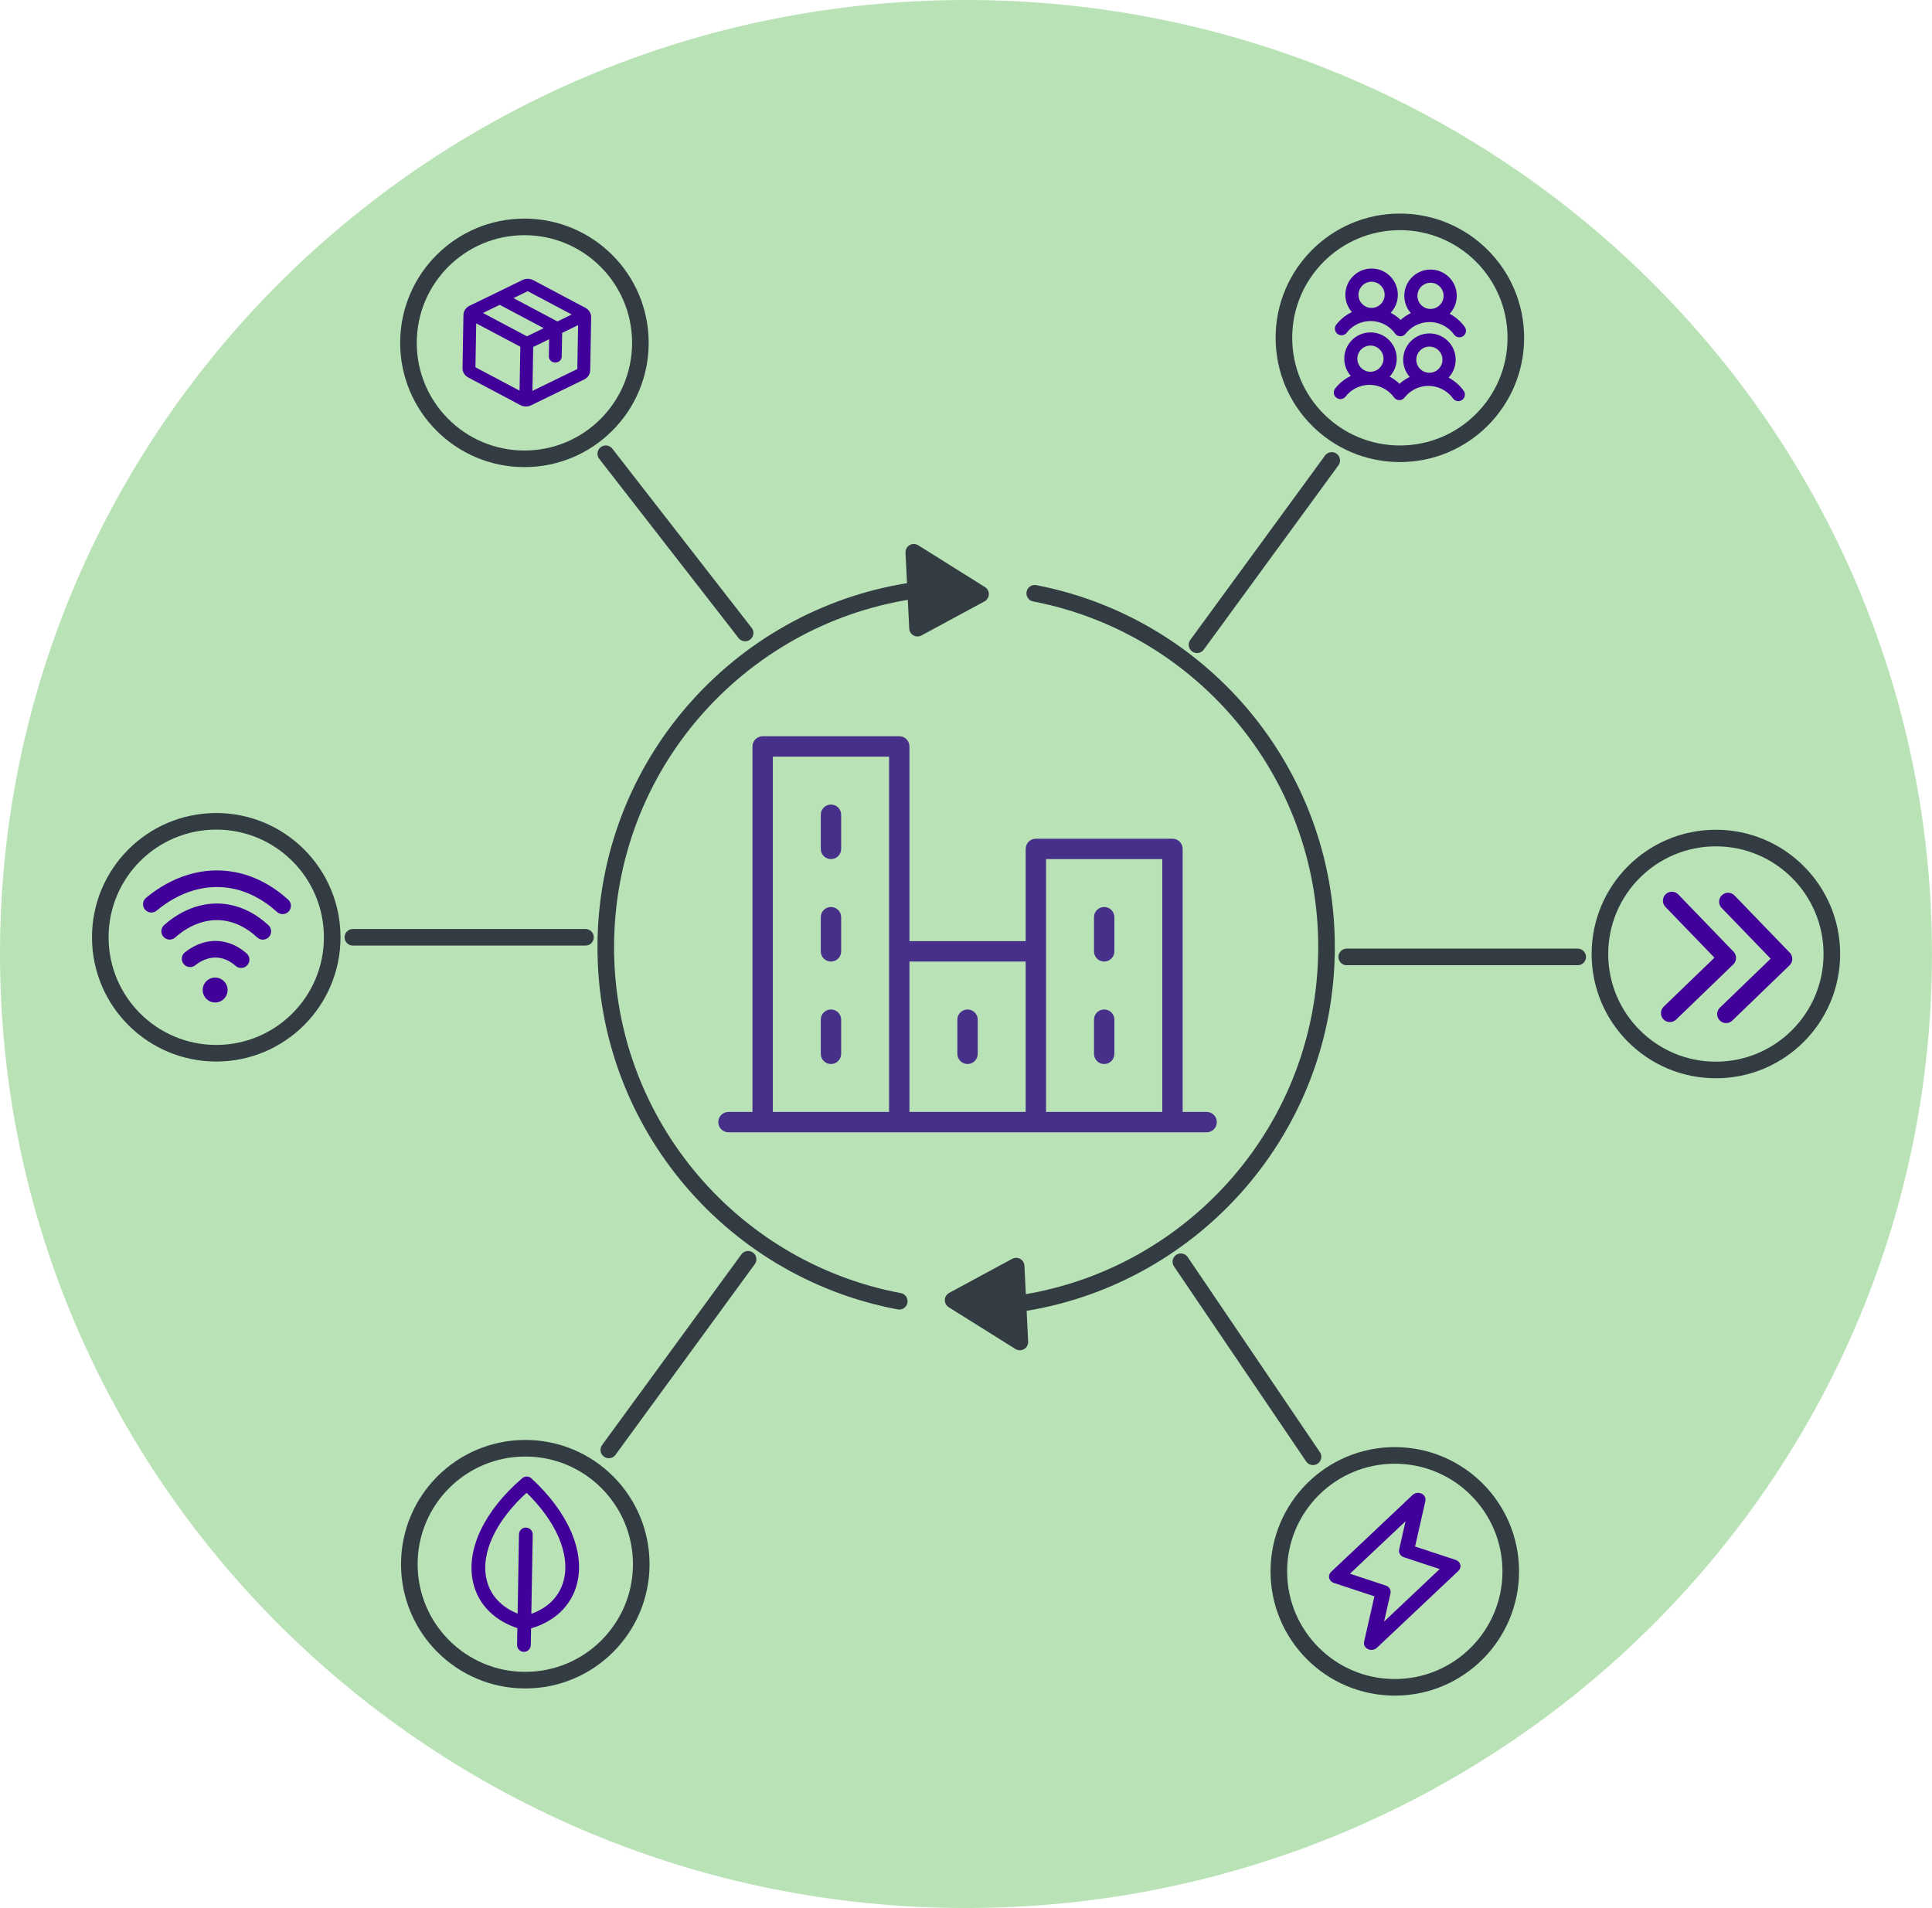
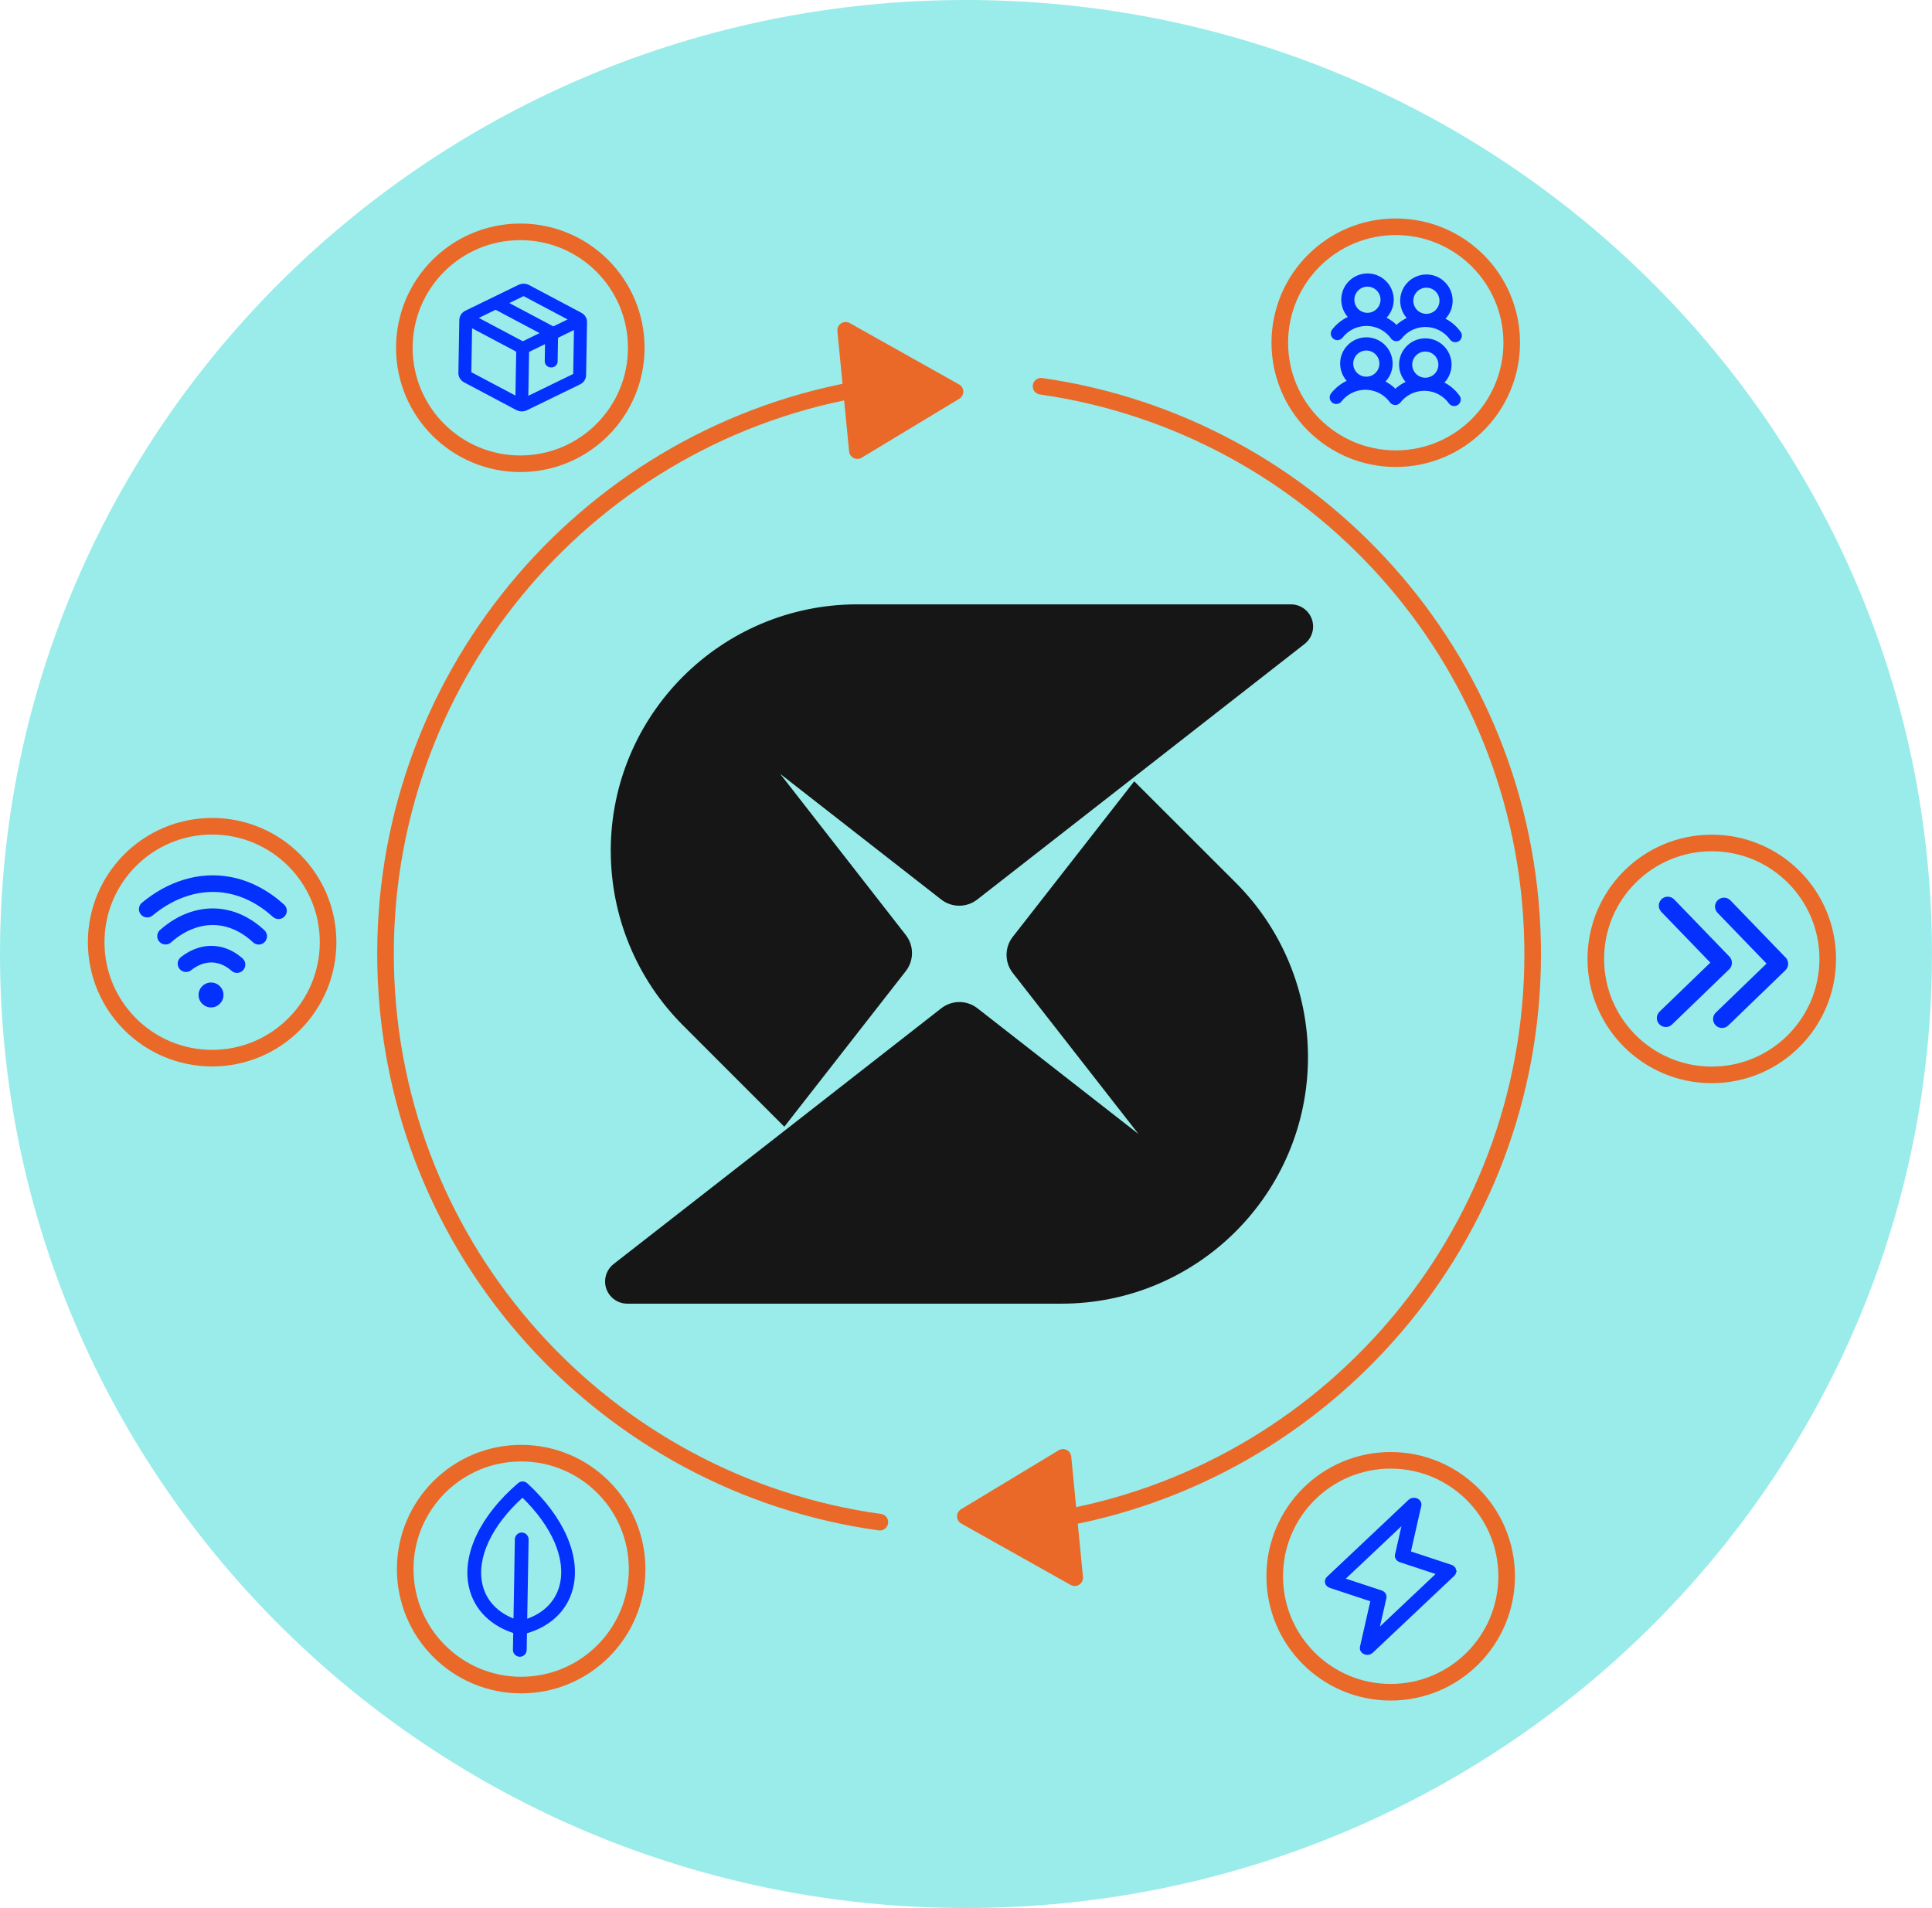
<svg xmlns="http://www.w3.org/2000/svg" id="Layer_2" data-name="Layer 2" viewBox="0 0 581.97 574.75">
  <defs>
    <style>
+       .cls-1 {
+         stroke-width: 2px;
+       }
+ 
      .cls-1, .cls-2, .cls-3 {
+         stroke: #0431fe;
+         stroke-miterlimit: 10;
+       }
+ 
+       .cls-1, .cls-4, .cls-3 {
+         fill: #0431fe;
+       }
+ 
+       .cls-2, .cls-5 {
        fill: none;
      }

-       .cls-1, .cls-2, .cls-3, .cls-4 {
+       .cls-2, .cls-5, .cls-6 {
        stroke-linecap: round;
        stroke-width: 5px;
      }

-       .cls-1, .cls-5, .cls-6 {
-         stroke: #410099;
+       .cls-7 {
+         fill: #99ecea;
      }

-       .cls-1, .cls-5, .cls-6, .cls-7, .cls-3 {
-         stroke-miterlimit: 10;
+       .cls-7, .cls-8, .cls-4 {
+         stroke-width: 0px;
      }

-       .cls-2, .cls-3, .cls-4 {
-         stroke: #333c42;
+       .cls-8 {
+         fill: #161616;
      }

-       .cls-2, .cls-4 {
+       .cls-5, .cls-6 {
+         stroke: #ea6928;
        stroke-linejoin: round;
      }

-       .cls-5 {
-         stroke-width: 2px;
-       }
- 
-       .cls-5, .cls-6, .cls-8 {
-         fill: #410099;
-       }
- 
-       .cls-8, .cls-9 {
-         stroke-width: 0px;
-       }
- 
-       .cls-7 {
-         fill: #47308a;
-         stroke: #47308a;
-       }
- 
-       .cls-9 {
-         fill: #b9e3b6;
-       }
- 
-       .cls-4 {
-         fill: #333c42;
+       .cls-6 {
+         fill: #ea6928;
      }
    </style>
  </defs>
  <g id="Layer_1-2" data-name="Layer 1">
-     <ellipse class="cls-9" cx="290.98" cy="287.38" rx="290.98" ry="287.38" />
+     <ellipse class="cls-7" cx="290.98" cy="287.38" rx="290.98" ry="287.38" />
    <g>
-       <path class="cls-2" d="M270.88,391.98c-51.45-9.65-89.76-55.47-88.37-109.48,1.39-54.01,42.01-97.79,93.9-104.78" />
-       <path class="cls-4" d="M275.26,166.37c.37,7.62.75,15.23,1.12,22.85,6.33-3.42,12.66-6.84,18.99-10.26-6.7-4.2-13.41-8.4-20.11-12.59Z" />
+       <g>
+         <path class="cls-5" d="M265.04,458.53c-82.54-11.41-146.95-81.32-148.87-167.3-1.92-85.98,59.31-158.69,141.26-173.77" />
+         <path class="cls-6" d="M254.73,99.5c1.18,12.08,2.35,24.16,3.53,36.24,9.8-5.92,19.61-11.84,29.41-17.76-10.98-6.16-21.96-12.32-32.94-18.48Z" />
+       </g>
+       <g>
+         <path class="cls-5" d="M313.59,116.35c82.15,11.75,146.14,81.48,148.05,167.18,1.91,85.7-58.91,158.21-140.45,173.61" />
+         <path class="cls-6" d="M323.73,475.25c-1.18-12.08-2.35-24.16-3.53-36.24-9.8,5.92-19.61,11.84-29.41,17.76,10.98,6.16,21.96,12.32,32.94,18.48Z" />
+       </g>
    </g>
+     <circle class="cls-5" cx="156.73" cy="104.77" r="34.93" />
+     <circle class="cls-5" cx="420.44" cy="103.24" r="34.93" />
+     <circle class="cls-5" cx="515.63" cy="288.86" r="34.93" />
+     <circle class="cls-5" cx="418.91" cy="474.83" r="34.93" />
+     <circle class="cls-5" cx="156.99" cy="472.67" r="34.93" />
+     <circle class="cls-5" cx="63.9" cy="283.82" r="34.93" />
+     <path class="cls-3" d="M174.87,94.65l-15.71-8.33c-.85-.46-1.9-.47-2.77-.05l-15.99,7.78c-.93.45-1.52,1.34-1.54,2.32l-.28,16c-.01.98.54,1.88,1.46,2.37l15.71,8.33c.85.46,1.9.47,2.77.05l15.99-7.78c.93-.45,1.52-1.34,1.54-2.32l.28-16c.02-.98-.54-1.89-1.46-2.37ZM157.74,88.64l14.34,7.61-5.41,2.63-14.34-7.61,5.41-2.63ZM157.48,103.36l-14.34-7.61,6.16-3,14.34,7.61-6.16,3ZM141.72,98.06l14.28,7.57-.25,14.35-14.28-7.57.25-14.36ZM173.17,112.96h0l-14.54,7.07.25-14.34,5.81-2.83-.1,5.97c-.01.74.62,1.35,1.42,1.36s1.45-.57,1.46-1.31l.13-7.44,5.81-2.83-.25,14.35h0Z" />
+     <path class="cls-3" d="M401.94,101.66c.65.5,1.58.39,2.08-.26h0c3.26-4.19,9.31-4.95,13.5-1.69.72.56,1.36,1.22,1.89,1.96.48.66,1.4.81,2.07.33.11-.08.21-.18.3-.29h0c3.26-4.19,9.31-4.95,13.5-1.69.72.56,1.36,1.22,1.89,1.96.48.66,1.41.81,2.07.33s.81-1.41.33-2.07c-1.28-1.78-3-3.19-5-4.1,3.07-2.7,3.36-7.38.66-10.45-2.7-3.07-7.38-3.36-10.45-.66-3.07,2.7-3.36,7.38-.66,10.45.15.17.3.33.47.48-1.46.6-2.8,1.48-3.93,2.58-1.1-1.14-2.4-2.06-3.84-2.71,3.07-2.7,3.36-7.38.66-10.45-2.7-3.07-7.38-3.36-10.45-.66-3.07,2.7-3.36,7.38-.66,10.45.15.17.3.33.47.48-2.03.83-3.81,2.19-5.16,3.92-.5.65-.39,1.58.26,2.08h0ZM429.75,86.16c2.45.04,4.41,2.07,4.36,4.52-.04,2.45-2.07,4.4-4.52,4.36s-4.41-2.07-4.36-4.52,2.07-4.4,4.52-4.36ZM411.99,85.85c2.45.04,4.41,2.07,4.36,4.52s-2.07,4.4-4.52,4.36-4.41-2.07-4.36-4.52,2.07-4.4,4.52-4.36ZM434.24,115.38c3.07-2.7,3.36-7.38.66-10.45-2.7-3.07-7.38-3.36-10.45-.66-3.07,2.7-3.36,7.38-.66,10.45.15.17.3.33.47.48-1.46.6-2.8,1.48-3.93,2.58-1.1-1.14-2.4-2.06-3.84-2.71,3.07-2.7,3.36-7.38.66-10.45-2.7-3.07-7.38-3.36-10.45-.66-3.07,2.7-3.36,7.38-.66,10.45.15.17.3.33.47.48-2.03.83-3.81,2.19-5.16,3.92-.5.65-.39,1.58.26,2.08.65.5,1.58.39,2.08-.26,3.26-4.19,9.31-4.95,13.5-1.69.72.56,1.36,1.22,1.89,1.96.48.66,1.4.81,2.07.33.11-.08.21-.18.3-.29h0c3.26-4.19,9.31-4.95,13.5-1.69.72.56,1.36,1.22,1.89,1.96.48.66,1.41.81,2.07.33s.81-1.41.33-2.07c-1.28-1.78-3-3.19-5-4.1ZM411.65,105.09c2.45.04,4.41,2.07,4.36,4.52s-2.07,4.4-4.52,4.36-4.41-2.07-4.36-4.52,2.07-4.4,4.52-4.36ZM429.42,105.4c2.45.04,4.41,2.07,4.36,4.52-.04,2.45-2.07,4.4-4.52,4.36s-4.41-2.07-4.36-4.52,2.07-4.4,4.52-4.36Z" />
+     <path class="cls-1" d="M520.19,291.26l-17.23,16.64c-.67.65-1.75.63-2.4-.04s-.63-1.75.04-2.4l16.01-15.46-15.46-16.01c-.65-.67-.63-1.75.04-2.4s1.75-.63,2.4.04l16.64,17.23c.65.67.63,1.74-.04,2.39h0ZM537.17,289.15l-16.64-17.23c-.65-.67-1.72-.69-2.4-.04s-.69,1.72-.04,2.4h0l15.46,16.01-16.01,15.46c-.67.65-.69,1.72-.04,2.4s1.72.69,2.4.04l17.23-16.64c.67-.65.69-1.72.04-2.39,0,0,0,0,0,0Z" />
+     <path class="cls-3" d="M438.16,472.94c-.13-.5-.55-.91-1.1-1.09l-12.63-4.17,3.21-14.16c.19-.84-.44-1.65-1.39-1.81-.59-.1-1.2.07-1.62.46l-24.55,23.17c-.67.62-.64,1.6.06,2.18.17.14.37.25.59.33l12.63,4.17-3.21,14.14c-.19.84.44,1.65,1.39,1.81.59.1,1.2-.07,1.62-.46l24.55-23.17c.4-.38.56-.9.43-1.4ZM414.83,491.44l2.3-10.11c.17-.74-.29-1.48-1.1-1.75l-11.58-3.83,18.55-17.5-2.29,10.11c-.17.74.29,1.48,1.1,1.75l11.58,3.82-18.55,17.51Z" />
+     <path class="cls-3" d="M158.49,447.18c-.59-.54-1.48-.56-2.09-.04-11.35,9.74-16.83,21.29-14.64,30.9.73,3.3,2.43,6.32,4.88,8.65,2.25,2.17,5.1,3.81,8.47,4.87l-.1,5.41c-.02.87.68,1.58,1.54,1.6s1.58-.68,1.6-1.54l.09-5.41c3.4-.95,6.31-2.49,8.63-4.57.16-.15.32-.29.48-.45,2.28-2.19,3.91-4.97,4.7-8.03,2.52-9.53-2.55-21.26-13.55-31.39ZM169.02,477.77c-1.33,5.04-5.1,8.75-10.72,10.56l.43-24.58c.02-.87-.68-1.58-1.54-1.6-.87-.02-1.58.68-1.6,1.54l-.42,24.59c-5.54-2.01-9.19-5.85-10.34-10.93-1.85-8.16,2.84-18.13,12.57-26.88,9.42,9.08,13.76,19.21,11.62,27.3Z" />
    <g>
-       <path class="cls-2" d="M311.69,178.72c51.2,9.86,89.25,55.55,87.86,109.38-1.39,53.84-41.75,97.5-93.38,104.71" />
-       <path class="cls-4" d="M307.21,404.25c-.37-7.62-.75-15.23-1.12-22.85-6.33,3.42-12.66,6.84-18.99,10.26,6.7,4.2,13.41,8.4,20.11,12.59Z" />
+       <circle class="cls-4" cx="63.57" cy="299.72" r="3.75" />
+       <path class="cls-2" d="M56.03,290.29c2.86-2.28,6.22-3.3,9.53-2.69,2.11.39,4.09,1.42,5.83,2.96" />
+       <path class="cls-2" d="M49.87,282.01c5.15-4.58,11.37-6.7,17.5-5.56,3.85.71,7.45,2.67,10.56,5.58" />
+       <path class="cls-2" d="M44.35,273.86c7.33-6.08,16.02-8.83,24.57-7.24,5.43,1,10.53,3.7,14.97,7.72" />
    </g>
-     <line class="cls-3" x1="405.67" y1="288.26" x2="475.24" y2="288.26" />
-     <line class="cls-3" x1="106.3" y1="282.34" x2="176.36" y2="282.34" />
-     <line class="cls-3" x1="360.58" y1="194.22" x2="401.15" y2="138.7" />
-     <line class="cls-3" x1="183.39" y1="436.76" x2="225.34" y2="379.34" />
-     <line class="cls-3" x1="355.71" y1="380.09" x2="395.51" y2="438.83" />
-     <line class="cls-3" x1="182.48" y1="136.69" x2="224.45" y2="190.67" />
-     <circle class="cls-3" cx="157.97" cy="103.28" r="34.93" />
-     <circle class="cls-3" cx="421.68" cy="101.76" r="34.93" />
-     <circle class="cls-3" cx="516.87" cy="287.38" r="34.93" />
-     <circle class="cls-3" cx="420.15" cy="473.35" r="34.93" />
-     <circle class="cls-3" cx="158.23" cy="471.19" r="34.93" />
-     <circle class="cls-3" cx="65.14" cy="282.34" r="34.93" />
-     <path class="cls-6" d="M176.11,93.17l-15.71-8.33c-.85-.46-1.9-.47-2.77-.05l-15.99,7.78c-.93.45-1.52,1.34-1.54,2.32l-.28,16c-.01.98.54,1.88,1.46,2.37l15.71,8.33c.85.46,1.9.47,2.77.05l15.99-7.78c.93-.45,1.52-1.34,1.54-2.32l.28-16c.02-.98-.54-1.89-1.46-2.37ZM158.98,87.15l14.34,7.61-5.41,2.63-14.34-7.61,5.41-2.63ZM158.72,101.87l-14.34-7.61,6.16-3,14.34,7.61-6.16,3ZM142.96,96.58l14.28,7.57-.25,14.35-14.28-7.57.25-14.36ZM174.41,111.48h0l-14.54,7.07.25-14.34,5.81-2.83-.1,5.97c-.01.74.62,1.35,1.42,1.36s1.45-.57,1.46-1.31l.13-7.44,5.81-2.83-.25,14.35h0Z" />
-     <path class="cls-6" d="M403.18,100.18c.65.5,1.58.39,2.08-.26h0c3.26-4.19,9.31-4.95,13.5-1.69.72.56,1.36,1.22,1.89,1.96.48.66,1.4.81,2.07.33.11-.08.21-.18.3-.29h0c3.26-4.19,9.31-4.95,13.5-1.69.72.56,1.36,1.22,1.89,1.96.48.66,1.41.81,2.07.33s.81-1.41.33-2.07c-1.28-1.78-3-3.19-5-4.1,3.07-2.7,3.36-7.38.66-10.45-2.7-3.07-7.38-3.36-10.45-.66-3.07,2.7-3.36,7.38-.66,10.45.15.17.3.33.47.48-1.46.6-2.8,1.48-3.93,2.58-1.1-1.14-2.4-2.06-3.84-2.71,3.07-2.7,3.36-7.38.66-10.45-2.7-3.07-7.38-3.36-10.45-.66-3.07,2.7-3.36,7.38-.66,10.45.15.17.3.33.47.48-2.03.83-3.81,2.19-5.16,3.92-.5.65-.39,1.58.26,2.08h0ZM430.99,84.68c2.45.04,4.41,2.07,4.36,4.52s-2.07,4.4-4.52,4.36-4.41-2.07-4.36-4.52,2.07-4.4,4.52-4.36ZM413.23,84.37c2.45.04,4.41,2.07,4.36,4.52s-2.07,4.4-4.52,4.36-4.41-2.07-4.36-4.52,2.07-4.4,4.52-4.36ZM435.48,113.9c3.07-2.7,3.36-7.38.66-10.45-2.7-3.07-7.38-3.36-10.45-.66-3.07,2.7-3.36,7.38-.66,10.45.15.17.3.33.47.48-1.46.6-2.8,1.48-3.93,2.58-1.1-1.14-2.4-2.06-3.84-2.71,3.07-2.7,3.36-7.38.66-10.45-2.7-3.07-7.38-3.36-10.45-.66-3.07,2.7-3.36,7.38-.66,10.45.15.17.3.33.47.48-2.03.83-3.81,2.19-5.16,3.92-.5.65-.39,1.58.26,2.08.65.5,1.58.39,2.08-.26,3.26-4.19,9.31-4.95,13.5-1.69.72.56,1.36,1.22,1.89,1.96.48.66,1.4.81,2.07.33.11-.08.21-.18.3-.29h0c3.26-4.19,9.31-4.95,13.5-1.69.72.56,1.36,1.22,1.89,1.96.48.66,1.41.81,2.07.33s.81-1.41.33-2.07c-1.28-1.78-3-3.19-5-4.1ZM412.89,103.6c2.45.04,4.41,2.07,4.36,4.52s-2.07,4.4-4.52,4.36-4.41-2.07-4.36-4.52,2.07-4.4,4.52-4.36ZM430.65,103.91c2.45.04,4.41,2.07,4.36,4.52s-2.07,4.4-4.52,4.36-4.41-2.07-4.36-4.52,2.07-4.4,4.52-4.36Z" />
-     <path class="cls-5" d="M521.43,289.77l-17.23,16.64c-.67.65-1.75.63-2.4-.04s-.63-1.75.04-2.4l16.01-15.46-15.46-16.01c-.65-.67-.63-1.75.04-2.4s1.75-.63,2.4.04l16.64,17.23c.65.67.63,1.74-.04,2.39h0ZM538.4,287.67l-16.64-17.23c-.65-.67-1.72-.69-2.4-.04s-.69,1.72-.04,2.4h0l15.46,16.01-16.01,15.46c-.67.65-.69,1.72-.04,2.4s1.72.69,2.4.04l17.23-16.64c.67-.65.69-1.72.04-2.39,0,0,0,0,0,0Z" />
-     <path class="cls-6" d="M439.4,471.45c-.13-.5-.55-.91-1.1-1.09l-12.63-4.17,3.21-14.16c.19-.84-.44-1.65-1.39-1.81-.59-.1-1.2.07-1.62.46l-24.55,23.17c-.67.62-.64,1.6.06,2.18.17.14.37.25.59.33l12.63,4.17-3.21,14.14c-.19.84.44,1.65,1.39,1.81.59.1,1.2-.07,1.62-.46l24.55-23.17c.4-.38.56-.9.43-1.4ZM416.07,489.95l2.3-10.11c.17-.74-.29-1.48-1.1-1.75l-11.58-3.83,18.55-17.5-2.29,10.11c-.17.74.29,1.48,1.1,1.75l11.58,3.82-18.55,17.51Z" />
-     <path class="cls-6" d="M159.73,445.7c-.59-.54-1.48-.56-2.09-.04-11.35,9.74-16.83,21.29-14.64,30.9.73,3.3,2.43,6.32,4.88,8.65,2.25,2.17,5.1,3.81,8.47,4.87l-.1,5.41c-.02.87.68,1.58,1.54,1.6s1.58-.68,1.6-1.54l.09-5.41c3.4-.95,6.31-2.49,8.63-4.57.16-.15.32-.29.48-.45,2.28-2.19,3.91-4.97,4.7-8.03,2.52-9.53-2.55-21.26-13.55-31.39ZM170.26,476.28c-1.33,5.04-5.1,8.75-10.72,10.56l.43-24.58c.02-.87-.68-1.58-1.54-1.6-.87-.02-1.58.68-1.6,1.54l-.42,24.59c-5.54-2.01-9.19-5.85-10.34-10.93-1.85-8.16,2.84-18.13,12.57-26.88,9.42,9.08,13.76,19.21,11.62,27.3Z" />
-     <g>
-       <circle class="cls-8" cx="64.81" cy="298.23" r="3.75" />
-       <path class="cls-1" d="M57.27,288.81c2.86-2.28,6.22-3.3,9.53-2.69,2.11.39,4.09,1.42,5.83,2.96" />
-       <path class="cls-1" d="M51.11,280.53c5.15-4.58,11.37-6.7,17.5-5.56,3.85.71,7.45,2.67,10.56,5.58" />
-       <path class="cls-1" d="M45.59,272.38c7.33-6.08,16.02-8.83,24.57-7.24,5.43,1,10.53,3.7,14.97,7.72" />
+     <g id="Laag_2" data-name="Laag 2">
+       <g id="Laag_1-2" data-name="Laag 1-2">
+         <path class="cls-8" d="M341.66,235.35l-36.6,46.87c-2.48,3.19-2.48,7.66,0,10.85l37.87,48.52-48.52-37.88c-3.19-2.48-7.66-2.48-10.85,0l-48.57,37.94-50.09,39.07c-2.93,2.24-3.5,6.43-1.26,9.36,1.27,1.67,3.25,2.64,5.35,2.63h130.72c41.03,0,74.29-33.26,74.29-74.29h0c0-19.69-7.82-38.58-21.75-52.51l-30.59-30.56Z" />
+         <path class="cls-8" d="M183.98,256.34h0c0,19.68,7.8,38.56,21.7,52.48l30.58,30.59,36.6-46.89c2.48-3.19,2.48-7.66,0-10.85l-37.86-48.57,48.52,37.87c3.19,2.48,7.66,2.48,10.85,0l48.52-37.87,50.08-39.11c2.91-2.27,3.43-6.46,1.16-9.37-1.26-1.61-3.18-2.56-5.23-2.57h-130.71c-41,.04-74.22,33.29-74.22,74.29Z" />
+       </g>
    </g>
-     <path class="cls-7" d="M363.47,335.45h-7.72s0-79.73,0-79.73c0-1.42-1.15-2.57-2.57-2.57h-41.15c-1.42,0-2.57,1.15-2.57,2.57v28.29s-36.01,0-36.01,0v-59.16c0-1.42-1.15-2.57-2.57-2.57h-41.15c-1.42,0-2.57,1.15-2.57,2.57v110.6s-7.72,0-7.72,0c-1.42,0-2.57,1.15-2.57,2.57s1.15,2.57,2.57,2.57h144.03c1.42,0,2.57-1.15,2.57-2.57s-1.15-2.57-2.57-2.57ZM314.6,258.29h36.01s0,77.16,0,77.16h-36.01s0-77.16,0-77.16ZM309.46,289.15v46.3s-36.01,0-36.01,0v-46.3s36.01,0,36.01,0ZM232.3,227.43h36.01s0,108.02,0,108.02h-36.01s0-108.02,0-108.02ZM252.88,245.43v10.29c0,1.42-1.15,2.57-2.57,2.57s-2.57-1.15-2.57-2.57v-10.29c0-1.42,1.15-2.57,2.57-2.57s2.57,1.15,2.57,2.57ZM252.88,276.29v10.29c0,1.42-1.15,2.57-2.57,2.57s-2.57-1.15-2.57-2.57v-10.29c0-1.42,1.15-2.57,2.57-2.57s2.57,1.15,2.57,2.57ZM252.88,307.16v10.29c0,1.42-1.15,2.57-2.57,2.57s-2.57-1.15-2.57-2.57v-10.29c0-1.42,1.15-2.57,2.57-2.57s2.57,1.15,2.57,2.57ZM288.88,317.45v-10.29c0-1.42,1.15-2.57,2.57-2.57s2.57,1.15,2.57,2.57v10.29c0,1.42-1.15,2.57-2.57,2.57s-2.57-1.15-2.57-2.57ZM330.04,317.45v-10.29c0-1.42,1.15-2.57,2.57-2.57s2.57,1.15,2.57,2.57v10.29c0,1.42-1.15,2.57-2.57,2.57s-2.57-1.15-2.57-2.57ZM330.04,286.58v-10.29c0-1.42,1.15-2.57,2.57-2.57s2.57,1.15,2.57,2.57v10.29c0,1.42-1.15,2.57-2.57,2.57s-2.57-1.15-2.57-2.57Z" />
  </g>
</svg>
